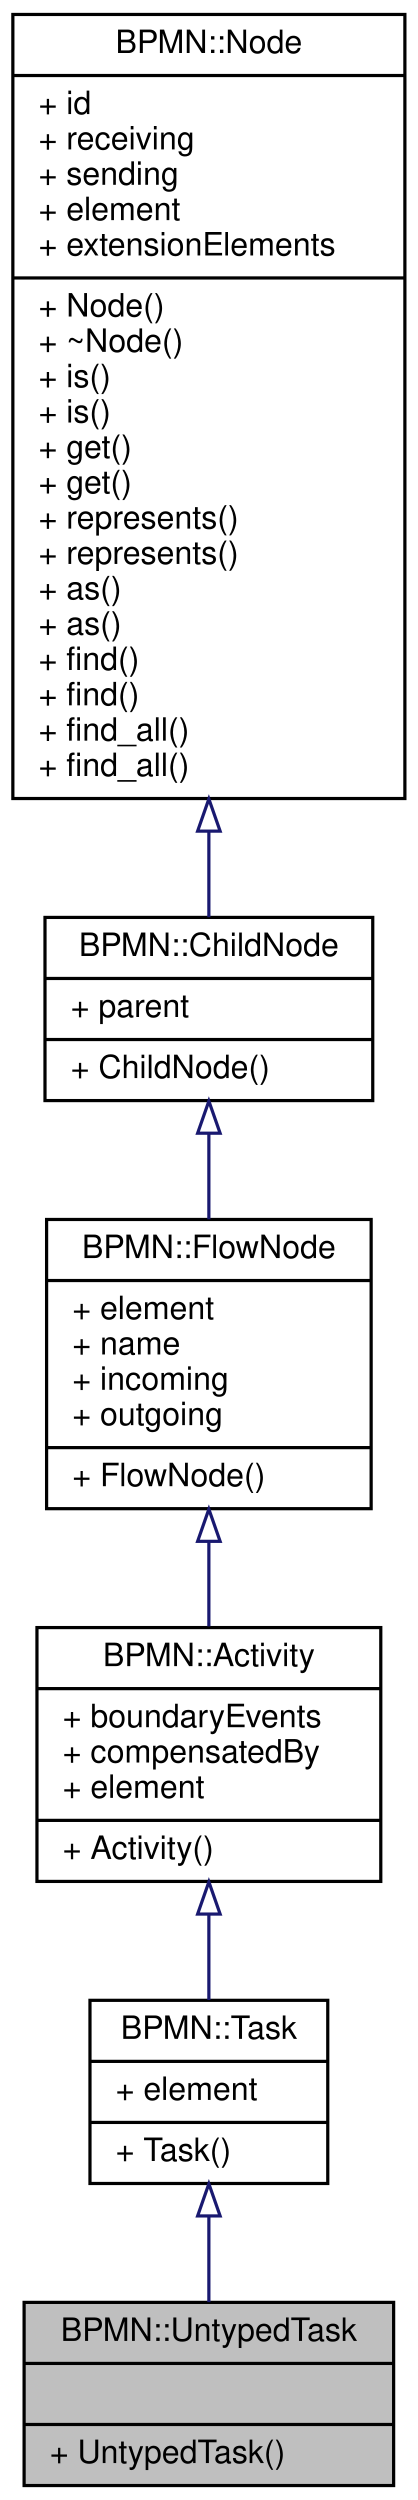
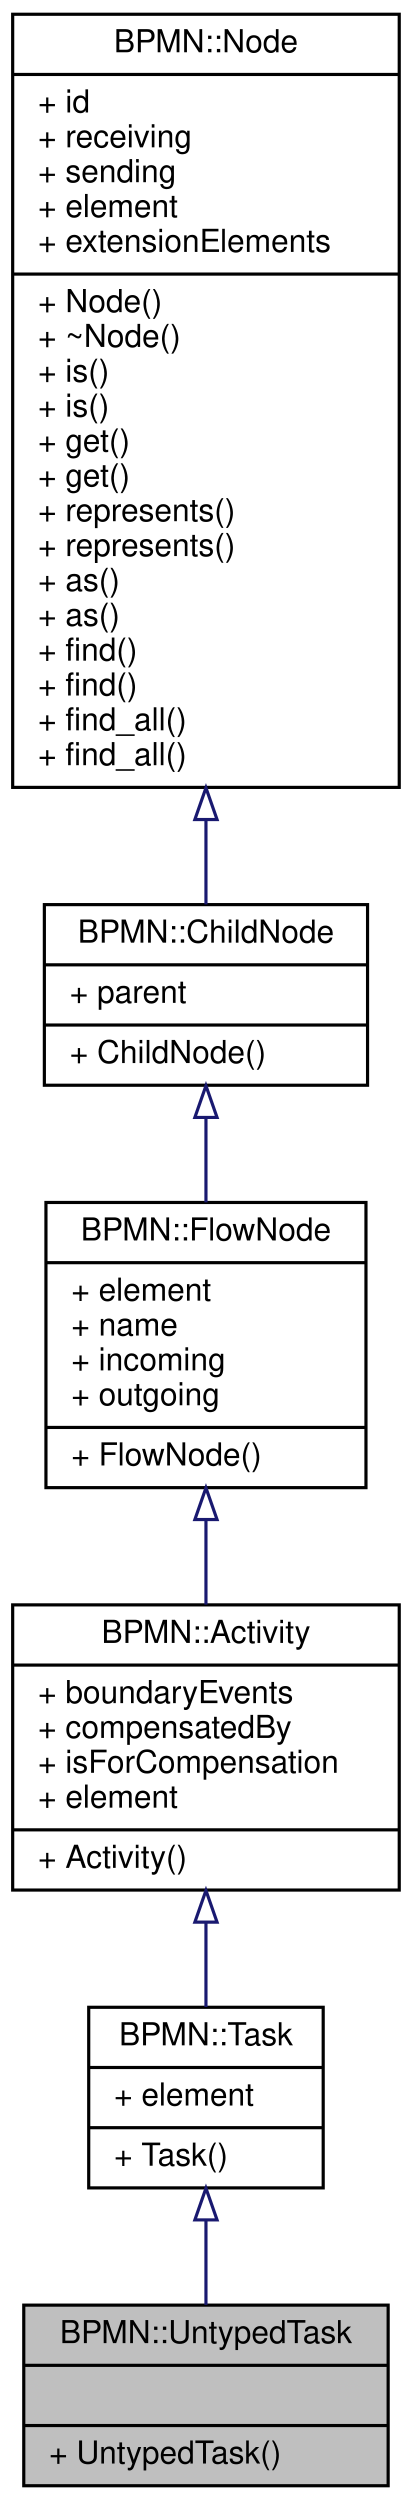
- <svg xmlns="http://www.w3.org/2000/svg" xmlns:xlink="http://www.w3.org/1999/xlink" width="130pt" height="778pt" viewBox="0.00 0.00 130.00 778.00">
-   <g id="graph0" class="graph" transform="scale(1 1) rotate(0) translate(4 774)">
+ <svg xmlns="http://www.w3.org/2000/svg" xmlns:xlink="http://www.w3.org/1999/xlink" width="130pt" height="789pt" viewBox="0.00 0.00 130.00 789.00">
+   <g id="graph0" class="graph" transform="scale(1 1) rotate(0) translate(4 785)">
    <g id="node1" class="node">
      <g id="a_node1">
        <a xlink:title=" ">
          <polygon fill="#bfbfbf" stroke="black" points="3.5,-0.5 3.5,-57.5 118.5,-57.5 118.5,-0.5 3.5,-0.5" />
          <text text-anchor="middle" x="61" y="-45.5" font-family="Helvetica,sans-Serif" font-size="10.00">BPMN::UntypedTask</text>
          <polyline fill="none" stroke="black" points="3.5,-38.5 118.5,-38.5 " />
          <text text-anchor="middle" x="61" y="-26.5" font-family="Helvetica,sans-Serif" font-size="10.00"> </text>
          <polyline fill="none" stroke="black" points="3.5,-19.5 118.5,-19.5 " />
          <text text-anchor="start" x="11.5" y="-7.5" font-family="Helvetica,sans-Serif" font-size="10.00">+ UntypedTask()</text>
        </a>
      </g>
    </g>
    <g id="node2" class="node">
      <g id="a_node2">
        <a xlink:href="classBPMN_1_1Task.html" target="_top" xlink:title=" ">
          <polygon fill="none" stroke="black" points="24,-94.5 24,-151.5 98,-151.5 98,-94.5 24,-94.5" />
          <text text-anchor="middle" x="61" y="-139.5" font-family="Helvetica,sans-Serif" font-size="10.00">BPMN::Task</text>
          <polyline fill="none" stroke="black" points="24,-132.5 98,-132.5 " />
          <text text-anchor="start" x="32" y="-120.5" font-family="Helvetica,sans-Serif" font-size="10.00">+ element</text>
          <polyline fill="none" stroke="black" points="24,-113.5 98,-113.5 " />
          <text text-anchor="start" x="32" y="-101.5" font-family="Helvetica,sans-Serif" font-size="10.00">+ Task()</text>
        </a>
      </g>
    </g>
    <g id="edge1" class="edge">
      <path fill="none" stroke="midnightblue" d="M61,-84.21C61,-75.29 61,-65.95 61,-57.58" />
      <polygon fill="none" stroke="midnightblue" points="57.5,-84.4 61,-94.4 64.5,-84.4 57.5,-84.4" />
    </g>
    <g id="node3" class="node">
      <g id="a_node3">
        <a xlink:href="classBPMN_1_1Activity.html" target="_top" xlink:title=" ">
-           <polygon fill="none" stroke="black" points="7.5,-188.5 7.5,-267.5 114.5,-267.5 114.5,-188.5 7.5,-188.5" />
-           <text text-anchor="middle" x="61" y="-255.5" font-family="Helvetica,sans-Serif" font-size="10.00">BPMN::Activity</text>
-           <polyline fill="none" stroke="black" points="7.5,-248.5 114.5,-248.5 " />
-           <text text-anchor="start" x="15.5" y="-236.5" font-family="Helvetica,sans-Serif" font-size="10.00">+ boundaryEvents</text>
-           <text text-anchor="start" x="15.5" y="-225.5" font-family="Helvetica,sans-Serif" font-size="10.00">+ compensatedBy</text>
-           <text text-anchor="start" x="15.5" y="-214.5" font-family="Helvetica,sans-Serif" font-size="10.00">+ element</text>
-           <polyline fill="none" stroke="black" points="7.5,-207.5 114.5,-207.5 " />
-           <text text-anchor="start" x="15.5" y="-195.5" font-family="Helvetica,sans-Serif" font-size="10.00">+ Activity()</text>
+           <polygon fill="none" stroke="black" points="0,-188.5 0,-278.5 122,-278.5 122,-188.5 0,-188.5" />
+           <text text-anchor="middle" x="61" y="-266.5" font-family="Helvetica,sans-Serif" font-size="10.00">BPMN::Activity</text>
+           <polyline fill="none" stroke="black" points="0,-259.5 122,-259.5 " />
+           <text text-anchor="start" x="8" y="-247.5" font-family="Helvetica,sans-Serif" font-size="10.00">+ boundaryEvents</text>
+           <text text-anchor="start" x="8" y="-236.5" font-family="Helvetica,sans-Serif" font-size="10.00">+ compensatedBy</text>
+           <text text-anchor="start" x="8" y="-225.5" font-family="Helvetica,sans-Serif" font-size="10.00">+ isForCompensation</text>
+           <text text-anchor="start" x="8" y="-214.5" font-family="Helvetica,sans-Serif" font-size="10.00">+ element</text>
+           <polyline fill="none" stroke="black" points="0,-207.5 122,-207.5 " />
+           <text text-anchor="start" x="8" y="-195.5" font-family="Helvetica,sans-Serif" font-size="10.00">+ Activity()</text>
        </a>
      </g>
    </g>
    <g id="edge2" class="edge">
-       <path fill="none" stroke="midnightblue" d="M61,-178.16C61,-169.04 61,-159.81 61,-151.61" />
-       <polygon fill="none" stroke="midnightblue" points="57.5,-178.35 61,-188.35 64.5,-178.35 57.5,-178.35" />
+       <path fill="none" stroke="midnightblue" d="M61,-178.35C61,-169.07 61,-159.79 61,-151.59" />
+       <polygon fill="none" stroke="midnightblue" points="57.5,-178.37 61,-188.37 64.5,-178.37 57.5,-178.37" />
    </g>
    <g id="node4" class="node">
      <g id="a_node4">
        <a xlink:href="classBPMN_1_1FlowNode.html" target="_top" xlink:title="Base class for BPMN elements that may contain incoming and outgoing sequence flows.">
-           <polygon fill="none" stroke="black" points="10.5,-304.5 10.5,-394.5 111.5,-394.5 111.5,-304.5 10.5,-304.5" />
-           <text text-anchor="middle" x="61" y="-382.5" font-family="Helvetica,sans-Serif" font-size="10.00">BPMN::FlowNode</text>
-           <polyline fill="none" stroke="black" points="10.5,-375.5 111.5,-375.5 " />
-           <text text-anchor="start" x="18.5" y="-363.5" font-family="Helvetica,sans-Serif" font-size="10.00">+ element</text>
-           <text text-anchor="start" x="18.5" y="-352.5" font-family="Helvetica,sans-Serif" font-size="10.00">+ name</text>
-           <text text-anchor="start" x="18.5" y="-341.5" font-family="Helvetica,sans-Serif" font-size="10.00">+ incoming</text>
-           <text text-anchor="start" x="18.5" y="-330.5" font-family="Helvetica,sans-Serif" font-size="10.00">+ outgoing</text>
-           <polyline fill="none" stroke="black" points="10.5,-323.5 111.5,-323.5 " />
-           <text text-anchor="start" x="18.5" y="-311.5" font-family="Helvetica,sans-Serif" font-size="10.00">+ FlowNode()</text>
+           <polygon fill="none" stroke="black" points="10.5,-315.5 10.5,-405.5 111.5,-405.5 111.5,-315.5 10.5,-315.5" />
+           <text text-anchor="middle" x="61" y="-393.5" font-family="Helvetica,sans-Serif" font-size="10.00">BPMN::FlowNode</text>
+           <polyline fill="none" stroke="black" points="10.5,-386.5 111.5,-386.5 " />
+           <text text-anchor="start" x="18.5" y="-374.5" font-family="Helvetica,sans-Serif" font-size="10.00">+ element</text>
+           <text text-anchor="start" x="18.5" y="-363.5" font-family="Helvetica,sans-Serif" font-size="10.00">+ name</text>
+           <text text-anchor="start" x="18.5" y="-352.5" font-family="Helvetica,sans-Serif" font-size="10.00">+ incoming</text>
+           <text text-anchor="start" x="18.5" y="-341.5" font-family="Helvetica,sans-Serif" font-size="10.00">+ outgoing</text>
+           <polyline fill="none" stroke="black" points="10.5,-334.5 111.5,-334.5 " />
+           <text text-anchor="start" x="18.5" y="-322.5" font-family="Helvetica,sans-Serif" font-size="10.00">+ FlowNode()</text>
        </a>
      </g>
    </g>
    <g id="edge3" class="edge">
-       <path fill="none" stroke="midnightblue" d="M61,-294.08C61,-285.23 61,-276.23 61,-267.86" />
-       <polygon fill="none" stroke="midnightblue" points="57.5,-294.34 61,-304.34 64.5,-294.34 57.5,-294.34" />
+       <path fill="none" stroke="midnightblue" d="M61,-305.16C61,-296.28 61,-287.18 61,-278.59" />
+       <polygon fill="none" stroke="midnightblue" points="57.5,-305.43 61,-315.43 64.5,-305.43 57.5,-305.43" />
    </g>
    <g id="node5" class="node">
      <g id="a_node5">
        <a xlink:href="classBPMN_1_1ChildNode.html" target="_top" xlink:title="Base class for BPMN elements within a Scope.">
-           <polygon fill="none" stroke="black" points="10,-431.5 10,-488.5 112,-488.5 112,-431.5 10,-431.5" />
-           <text text-anchor="middle" x="61" y="-476.5" font-family="Helvetica,sans-Serif" font-size="10.00">BPMN::ChildNode</text>
-           <polyline fill="none" stroke="black" points="10,-469.5 112,-469.5 " />
-           <text text-anchor="start" x="18" y="-457.5" font-family="Helvetica,sans-Serif" font-size="10.00">+ parent</text>
-           <polyline fill="none" stroke="black" points="10,-450.5 112,-450.5 " />
-           <text text-anchor="start" x="18" y="-438.5" font-family="Helvetica,sans-Serif" font-size="10.00">+ ChildNode()</text>
+           <polygon fill="none" stroke="black" points="10,-442.5 10,-499.5 112,-499.5 112,-442.5 10,-442.5" />
+           <text text-anchor="middle" x="61" y="-487.5" font-family="Helvetica,sans-Serif" font-size="10.00">BPMN::ChildNode</text>
+           <polyline fill="none" stroke="black" points="10,-480.5 112,-480.5 " />
+           <text text-anchor="start" x="18" y="-468.5" font-family="Helvetica,sans-Serif" font-size="10.00">+ parent</text>
+           <polyline fill="none" stroke="black" points="10,-461.5 112,-461.5 " />
+           <text text-anchor="start" x="18" y="-449.5" font-family="Helvetica,sans-Serif" font-size="10.00">+ ChildNode()</text>
        </a>
      </g>
    </g>
    <g id="edge4" class="edge">
-       <path fill="none" stroke="midnightblue" d="M61,-421.21C61,-412.61 61,-403.39 61,-394.55" />
-       <polygon fill="none" stroke="midnightblue" points="57.5,-421.34 61,-431.34 64.5,-421.34 57.5,-421.34" />
+       <path fill="none" stroke="midnightblue" d="M61,-432.21C61,-423.61 61,-414.39 61,-405.55" />
+       <polygon fill="none" stroke="midnightblue" points="57.5,-432.34 61,-442.34 64.5,-432.34 57.5,-432.34" />
    </g>
    <g id="node6" class="node">
      <g id="a_node6">
        <a xlink:href="classBPMN_1_1Node.html" target="_top" xlink:title="Base class for all elements in a BPMN model.">
-           <polygon fill="none" stroke="black" points="0,-525.5 0,-769.5 122,-769.5 122,-525.5 0,-525.5" />
-           <text text-anchor="middle" x="61" y="-757.5" font-family="Helvetica,sans-Serif" font-size="10.00">BPMN::Node</text>
-           <polyline fill="none" stroke="black" points="0,-750.5 122,-750.5 " />
-           <text text-anchor="start" x="8" y="-738.5" font-family="Helvetica,sans-Serif" font-size="10.00">+ id</text>
-           <text text-anchor="start" x="8" y="-727.5" font-family="Helvetica,sans-Serif" font-size="10.00">+ receiving</text>
-           <text text-anchor="start" x="8" y="-716.5" font-family="Helvetica,sans-Serif" font-size="10.00">+ sending</text>
-           <text text-anchor="start" x="8" y="-705.5" font-family="Helvetica,sans-Serif" font-size="10.00">+ element</text>
-           <text text-anchor="start" x="8" y="-694.5" font-family="Helvetica,sans-Serif" font-size="10.00">+ extensionElements</text>
-           <polyline fill="none" stroke="black" points="0,-687.5 122,-687.5 " />
-           <text text-anchor="start" x="8" y="-675.5" font-family="Helvetica,sans-Serif" font-size="10.00">+ Node()</text>
-           <text text-anchor="start" x="8" y="-664.5" font-family="Helvetica,sans-Serif" font-size="10.00">+ ~Node()</text>
+           <polygon fill="none" stroke="black" points="0,-536.5 0,-780.5 122,-780.5 122,-536.5 0,-536.5" />
+           <text text-anchor="middle" x="61" y="-768.5" font-family="Helvetica,sans-Serif" font-size="10.00">BPMN::Node</text>
+           <polyline fill="none" stroke="black" points="0,-761.5 122,-761.5 " />
+           <text text-anchor="start" x="8" y="-749.5" font-family="Helvetica,sans-Serif" font-size="10.00">+ id</text>
+           <text text-anchor="start" x="8" y="-738.5" font-family="Helvetica,sans-Serif" font-size="10.00">+ receiving</text>
+           <text text-anchor="start" x="8" y="-727.5" font-family="Helvetica,sans-Serif" font-size="10.00">+ sending</text>
+           <text text-anchor="start" x="8" y="-716.5" font-family="Helvetica,sans-Serif" font-size="10.00">+ element</text>
+           <text text-anchor="start" x="8" y="-705.5" font-family="Helvetica,sans-Serif" font-size="10.00">+ extensionElements</text>
+           <polyline fill="none" stroke="black" points="0,-698.5 122,-698.5 " />
+           <text text-anchor="start" x="8" y="-686.5" font-family="Helvetica,sans-Serif" font-size="10.00">+ Node()</text>
+           <text text-anchor="start" x="8" y="-675.5" font-family="Helvetica,sans-Serif" font-size="10.00">+ ~Node()</text>
+           <text text-anchor="start" x="8" y="-664.5" font-family="Helvetica,sans-Serif" font-size="10.00">+ is()</text>
          <text text-anchor="start" x="8" y="-653.5" font-family="Helvetica,sans-Serif" font-size="10.00">+ is()</text>
-           <text text-anchor="start" x="8" y="-642.5" font-family="Helvetica,sans-Serif" font-size="10.00">+ is()</text>
+           <text text-anchor="start" x="8" y="-642.5" font-family="Helvetica,sans-Serif" font-size="10.00">+ get()</text>
          <text text-anchor="start" x="8" y="-631.5" font-family="Helvetica,sans-Serif" font-size="10.00">+ get()</text>
-           <text text-anchor="start" x="8" y="-620.5" font-family="Helvetica,sans-Serif" font-size="10.00">+ get()</text>
+           <text text-anchor="start" x="8" y="-620.5" font-family="Helvetica,sans-Serif" font-size="10.00">+ represents()</text>
          <text text-anchor="start" x="8" y="-609.5" font-family="Helvetica,sans-Serif" font-size="10.00">+ represents()</text>
-           <text text-anchor="start" x="8" y="-598.5" font-family="Helvetica,sans-Serif" font-size="10.00">+ represents()</text>
+           <text text-anchor="start" x="8" y="-598.5" font-family="Helvetica,sans-Serif" font-size="10.00">+ as()</text>
          <text text-anchor="start" x="8" y="-587.5" font-family="Helvetica,sans-Serif" font-size="10.00">+ as()</text>
-           <text text-anchor="start" x="8" y="-576.5" font-family="Helvetica,sans-Serif" font-size="10.00">+ as()</text>
+           <text text-anchor="start" x="8" y="-576.5" font-family="Helvetica,sans-Serif" font-size="10.00">+ find()</text>
          <text text-anchor="start" x="8" y="-565.5" font-family="Helvetica,sans-Serif" font-size="10.00">+ find()</text>
-           <text text-anchor="start" x="8" y="-554.5" font-family="Helvetica,sans-Serif" font-size="10.00">+ find()</text>
+           <text text-anchor="start" x="8" y="-554.5" font-family="Helvetica,sans-Serif" font-size="10.00">+ find_all()</text>
          <text text-anchor="start" x="8" y="-543.5" font-family="Helvetica,sans-Serif" font-size="10.00">+ find_all()</text>
-           <text text-anchor="start" x="8" y="-532.5" font-family="Helvetica,sans-Serif" font-size="10.00">+ find_all()</text>
        </a>
      </g>
    </g>
    <g id="edge5" class="edge">
-       <path fill="none" stroke="midnightblue" d="M61,-515.34C61,-505.53 61,-496.42 61,-488.57" />
-       <polygon fill="none" stroke="midnightblue" points="57.5,-515.36 61,-525.36 64.5,-515.36 57.5,-515.36" />
+       <path fill="none" stroke="midnightblue" d="M61,-526.34C61,-516.53 61,-507.42 61,-499.57" />
+       <polygon fill="none" stroke="midnightblue" points="57.5,-526.36 61,-536.36 64.5,-526.36 57.5,-526.36" />
    </g>
  </g>
</svg>
